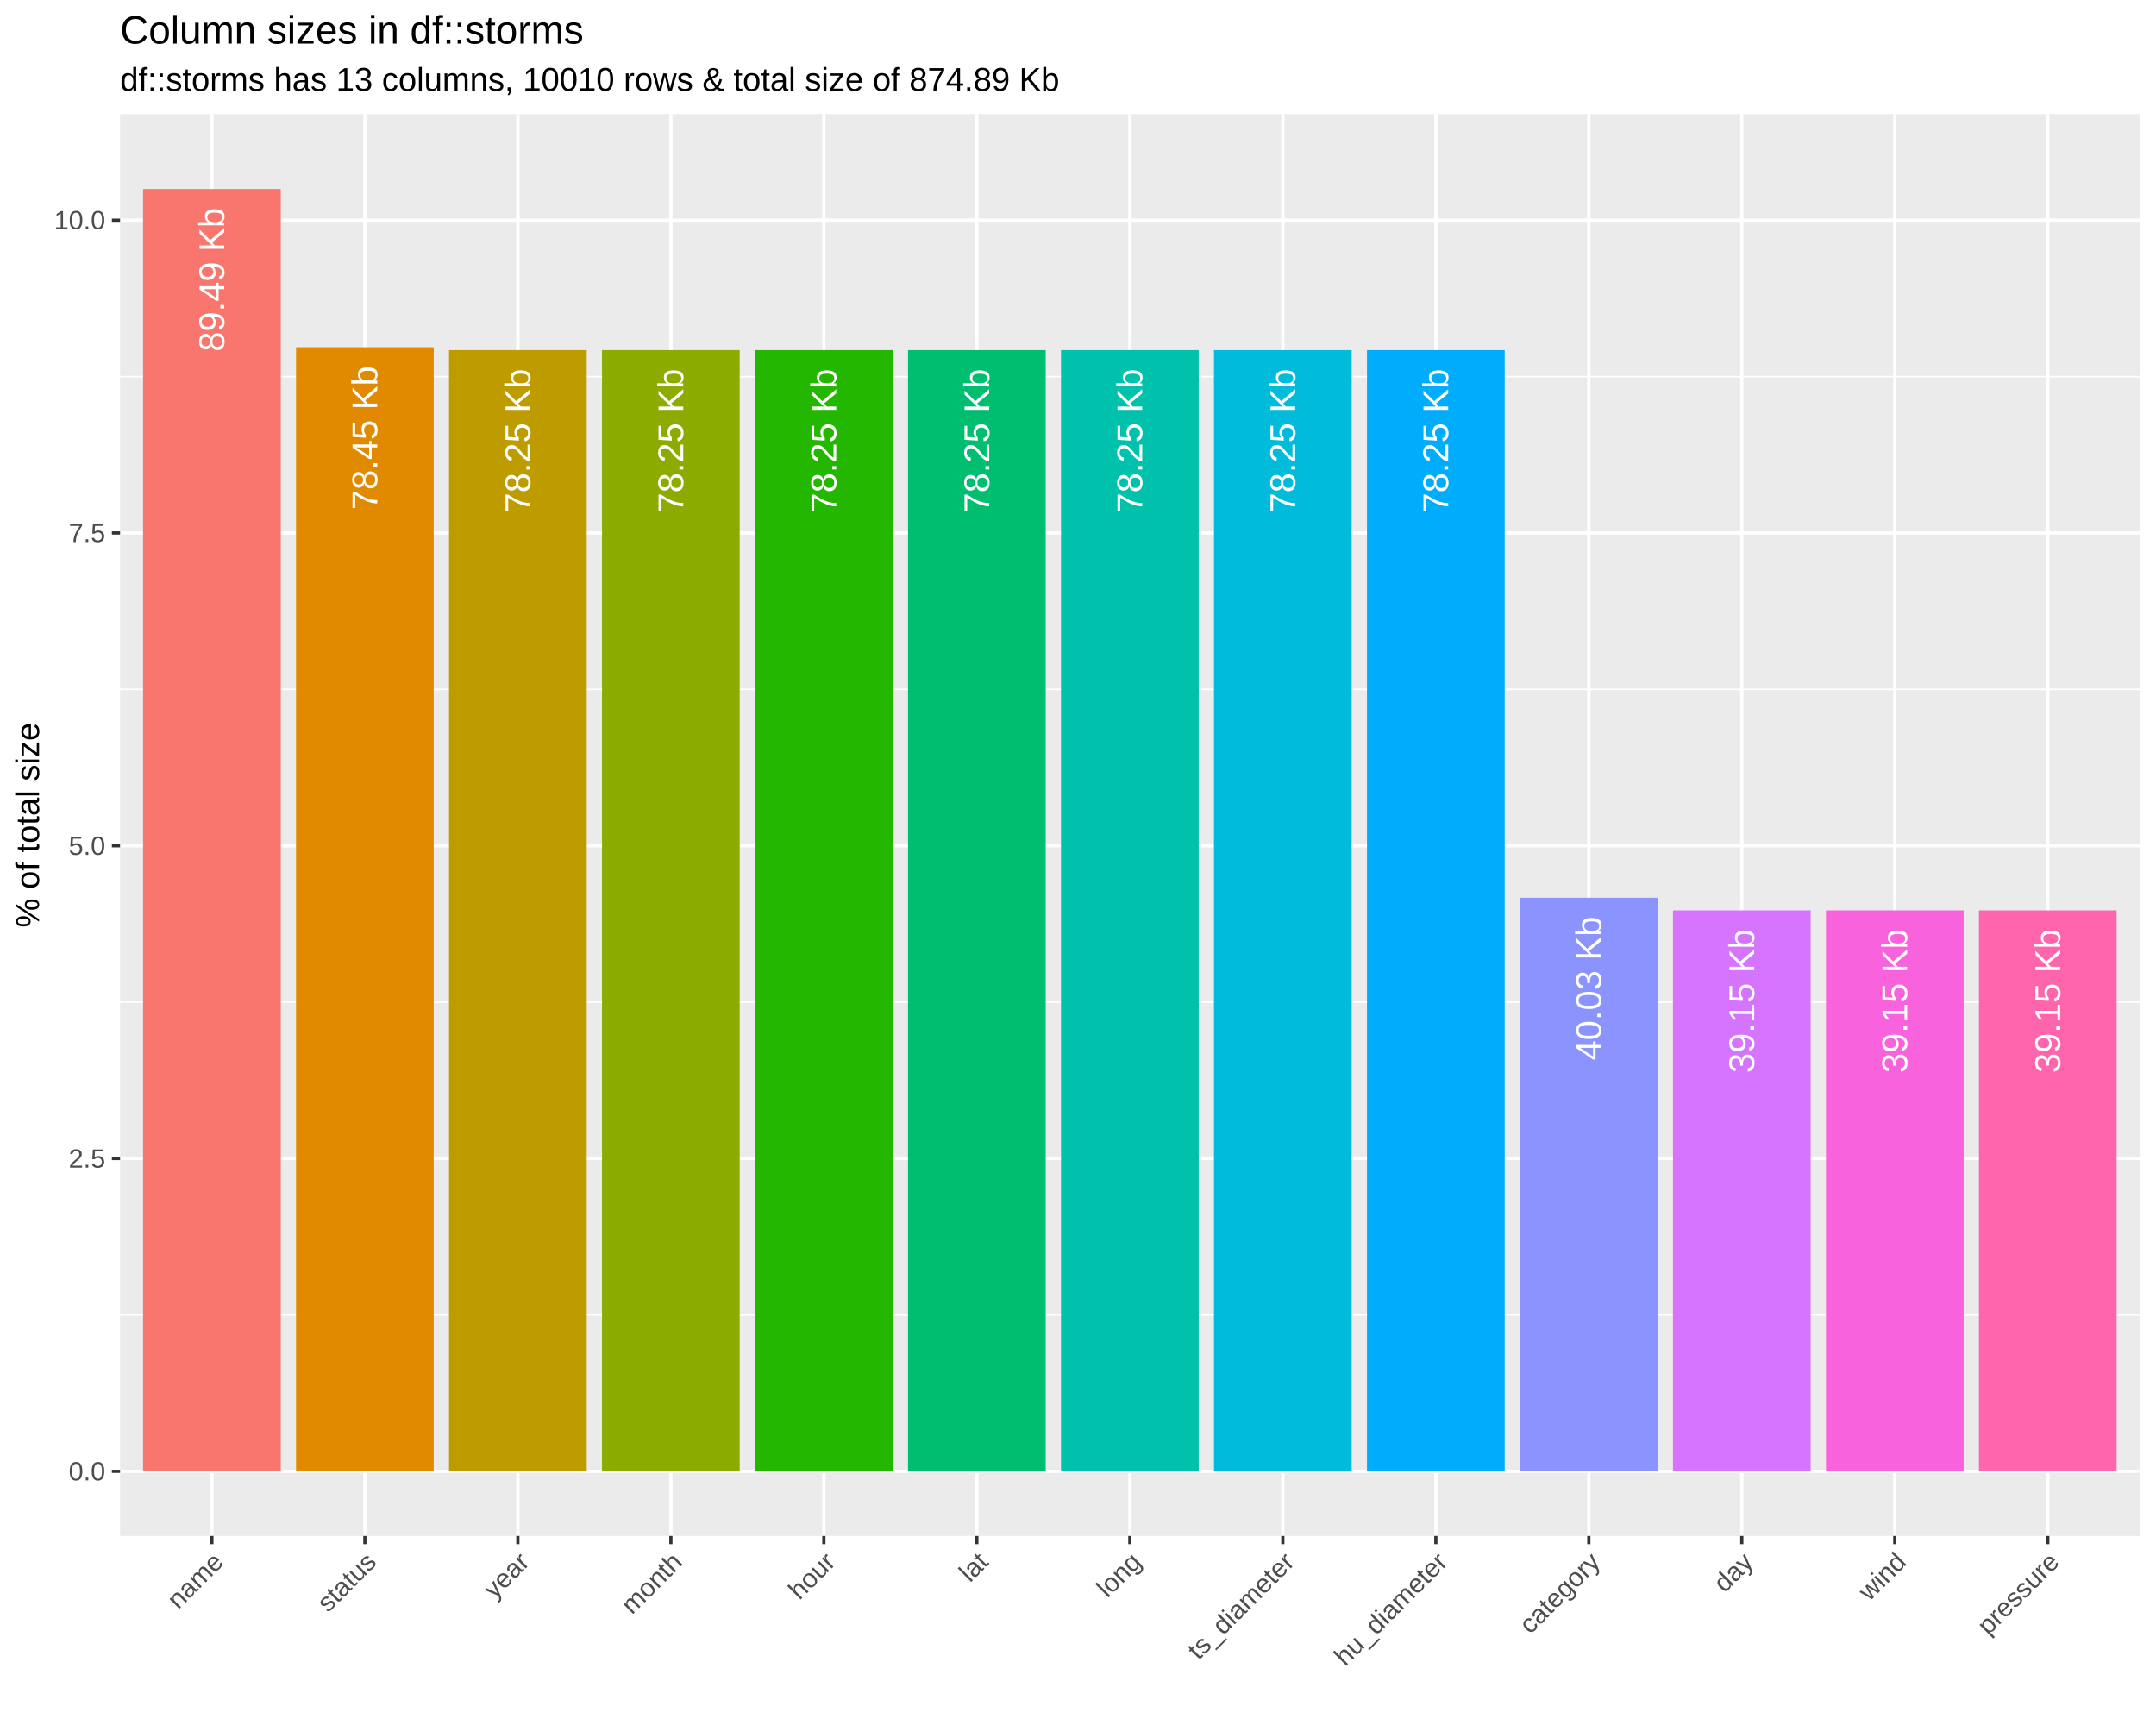
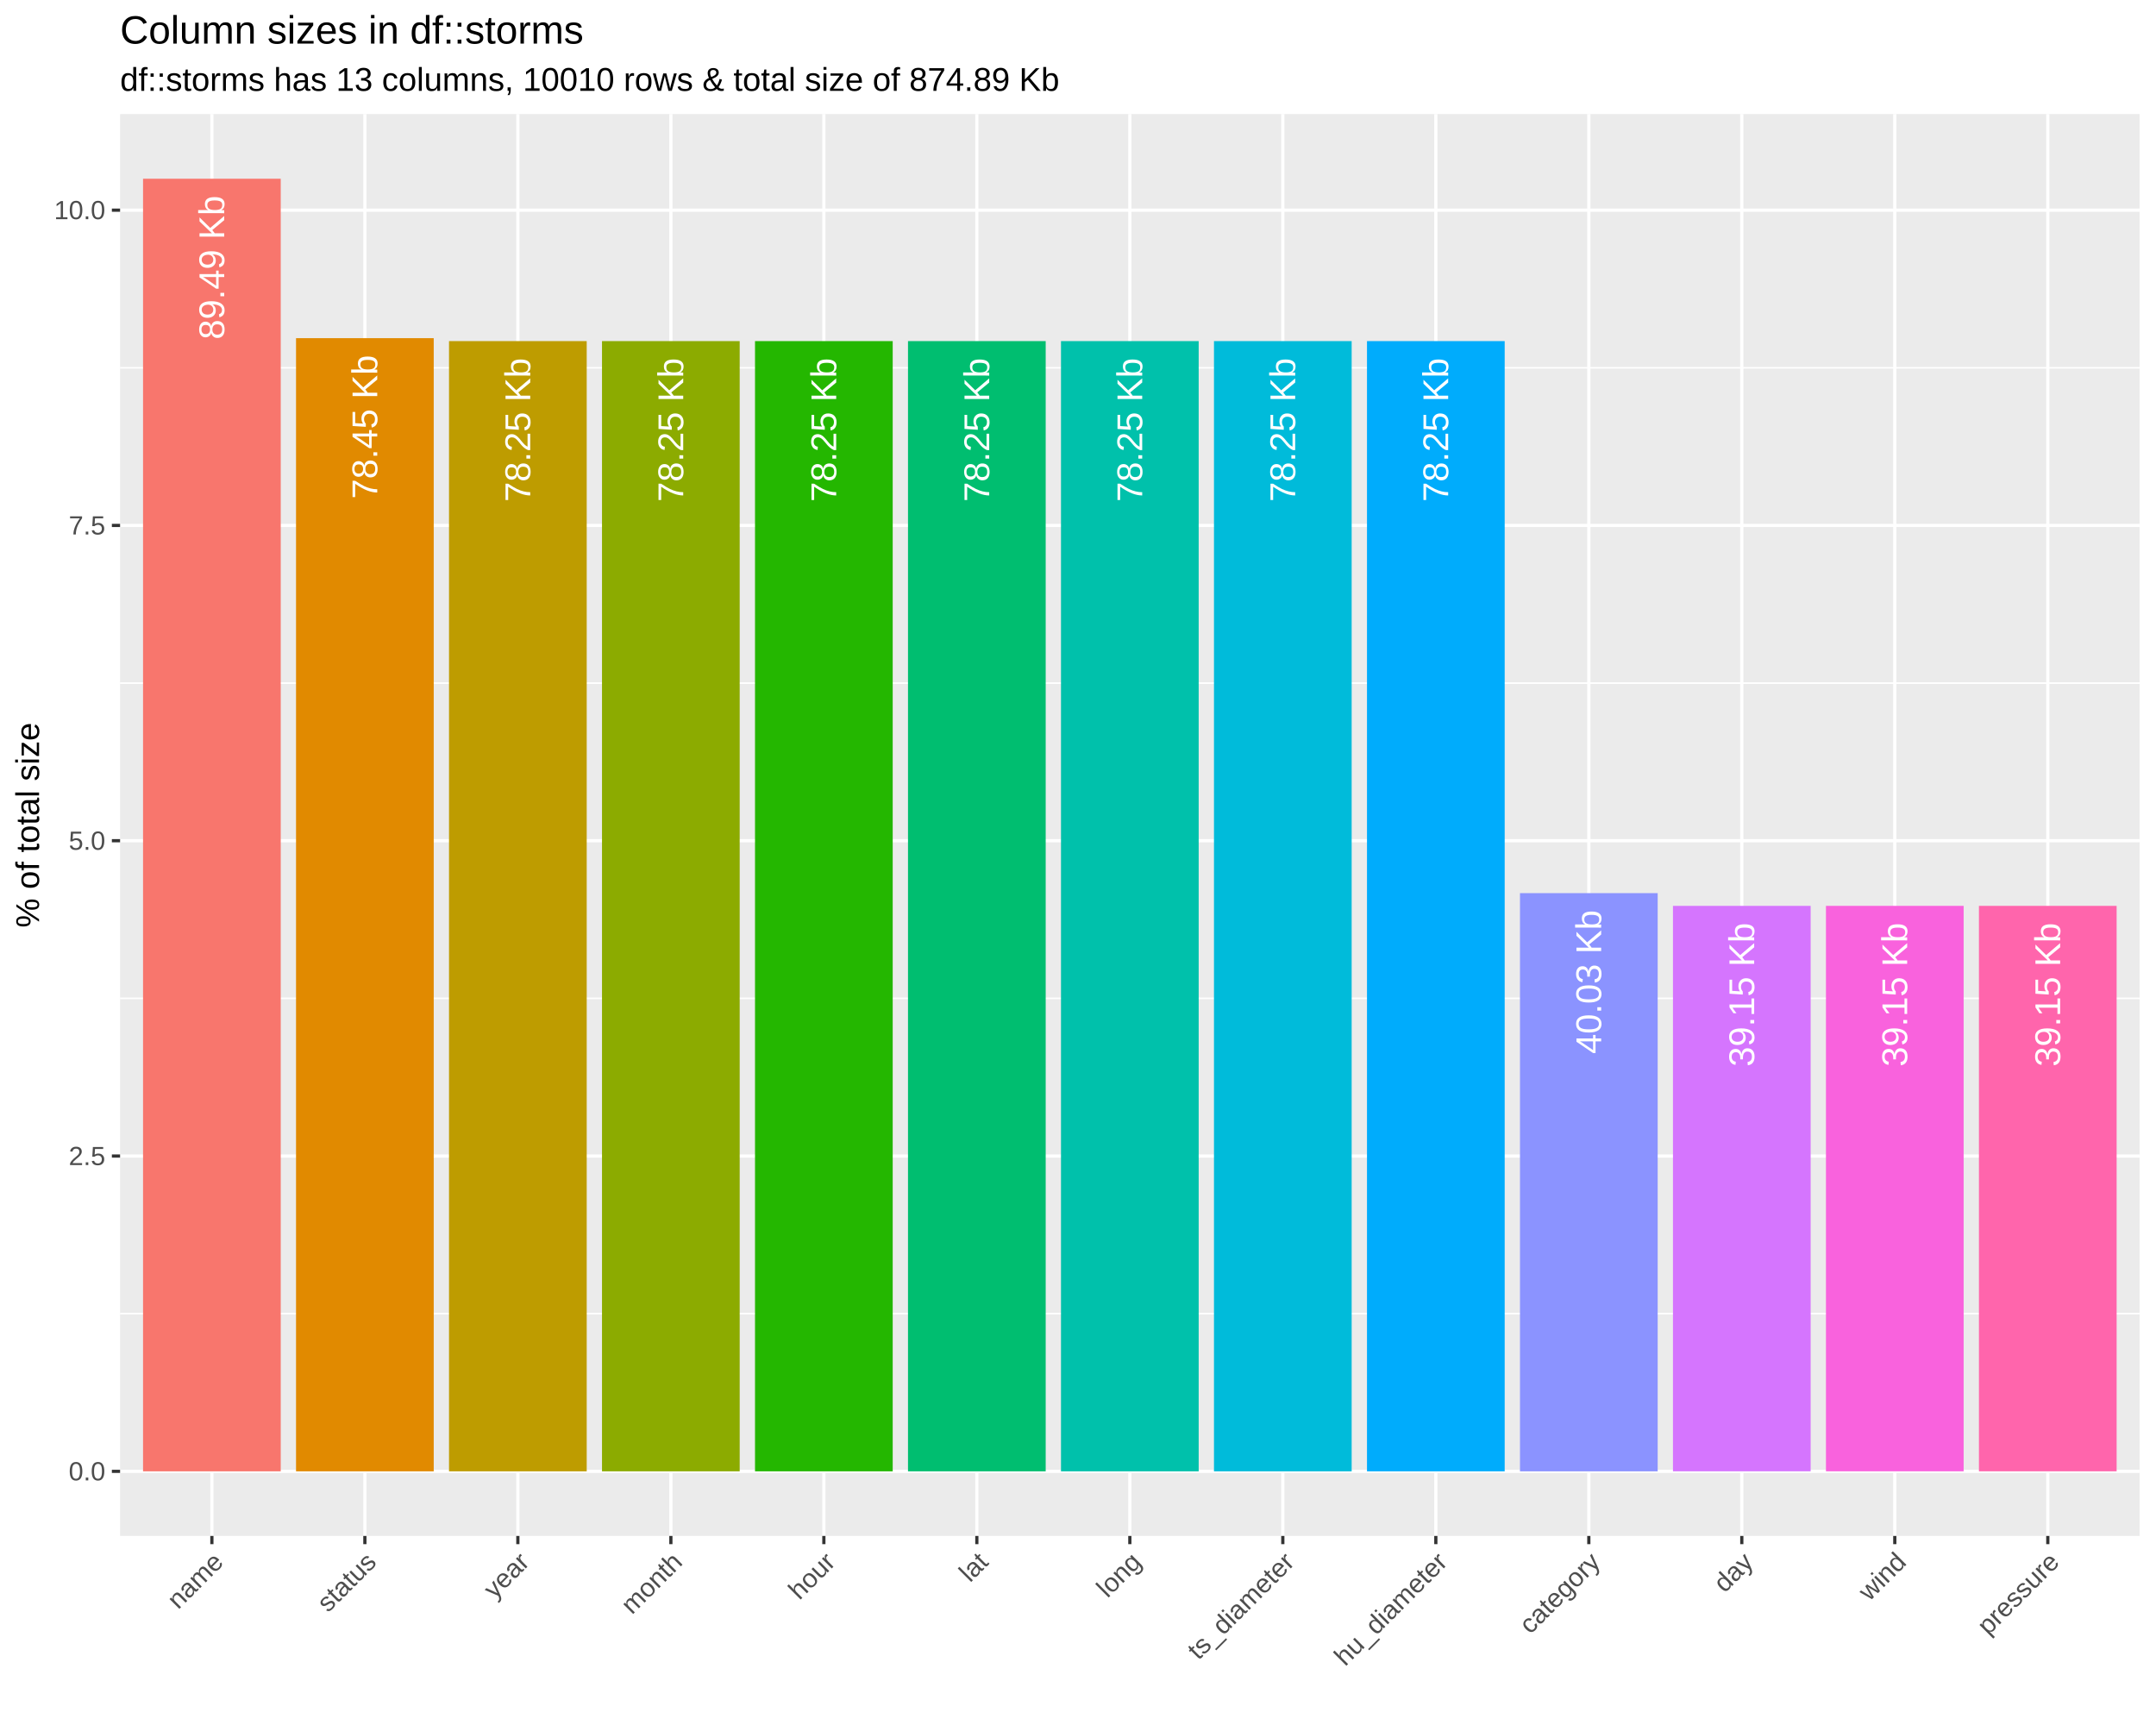
<svg xmlns="http://www.w3.org/2000/svg" viewBox="0 0 720.00 576.00">
  <defs>
    <style type="text/css">
    line, polyline, polygon, path, rect, circle {
      fill: none;
      stroke: #000000;
      stroke-linecap: round;
      stroke-linejoin: round;
      stroke-miterlimit: 10.00;
    }
  </style>
  </defs>
  <rect width="100%" height="100%" style="stroke: none; fill: #FFFFFF;" />
  <rect x="0.00" y="0.00" width="720.00" height="576.00" style="stroke-width: 1.07; stroke: #FFFFFF; fill: #FFFFFF;" />
  <defs>
    <clipPath id="cpNDAuMTB8NzE0LjUyfDUxMi44OHwzOC4wOQ==">
      <rect x="40.10" y="38.09" width="674.42" height="474.78" />
    </clipPath>
  </defs>
  <rect x="40.10" y="38.09" width="674.42" height="474.78" style="stroke-width: 1.07; stroke: none; fill: #EBEBEB;" clip-path="url(#cpNDAuMTB8NzE0LjUyfDUxMi44OHwzOC4wOQ==)" />
-   <polyline points="40.10,439.08 714.52,439.08 " style="stroke-width: 0.53; stroke: #FFFFFF; stroke-linecap: butt;" clip-path="url(#cpNDAuMTB8NzE0LjUyfDUxMi44OHwzOC4wOQ==)" />
-   <polyline points="40.10,334.63 714.52,334.63 " style="stroke-width: 0.53; stroke: #FFFFFF; stroke-linecap: butt;" clip-path="url(#cpNDAuMTB8NzE0LjUyfDUxMi44OHwzOC4wOQ==)" />
-   <polyline points="40.10,230.19 714.52,230.19 " style="stroke-width: 0.53; stroke: #FFFFFF; stroke-linecap: butt;" clip-path="url(#cpNDAuMTB8NzE0LjUyfDUxMi44OHwzOC4wOQ==)" />
-   <polyline points="40.10,125.75 714.52,125.75 " style="stroke-width: 0.53; stroke: #FFFFFF; stroke-linecap: butt;" clip-path="url(#cpNDAuMTB8NzE0LjUyfDUxMi44OHwzOC4wOQ==)" />
+   <polyline points="40.10,438.65 714.52,438.65 " style="stroke-width: 0.53; stroke: #FFFFFF; stroke-linecap: butt;" clip-path="url(#cpNDAuMTB8NzE0LjUyfDUxMi44OHwzOC4wOQ==)" />
+   <polyline points="40.10,333.37 714.52,333.37 " style="stroke-width: 0.53; stroke: #FFFFFF; stroke-linecap: butt;" clip-path="url(#cpNDAuMTB8NzE0LjUyfDUxMi44OHwzOC4wOQ==)" />
+   <polyline points="40.10,228.09 714.52,228.09 " style="stroke-width: 0.53; stroke: #FFFFFF; stroke-linecap: butt;" clip-path="url(#cpNDAuMTB8NzE0LjUyfDUxMi44OHwzOC4wOQ==)" />
+   <polyline points="40.10,122.81 714.52,122.81 " style="stroke-width: 0.53; stroke: #FFFFFF; stroke-linecap: butt;" clip-path="url(#cpNDAuMTB8NzE0LjUyfDUxMi44OHwzOC4wOQ==)" />
  <polyline points="40.10,491.30 714.52,491.30 " style="stroke-width: 1.07; stroke: #FFFFFF; stroke-linecap: butt;" clip-path="url(#cpNDAuMTB8NzE0LjUyfDUxMi44OHwzOC4wOQ==)" />
-   <polyline points="40.10,386.85 714.52,386.85 " style="stroke-width: 1.07; stroke: #FFFFFF; stroke-linecap: butt;" clip-path="url(#cpNDAuMTB8NzE0LjUyfDUxMi44OHwzOC4wOQ==)" />
-   <polyline points="40.10,282.41 714.52,282.41 " style="stroke-width: 1.07; stroke: #FFFFFF; stroke-linecap: butt;" clip-path="url(#cpNDAuMTB8NzE0LjUyfDUxMi44OHwzOC4wOQ==)" />
-   <polyline points="40.10,177.97 714.52,177.97 " style="stroke-width: 1.07; stroke: #FFFFFF; stroke-linecap: butt;" clip-path="url(#cpNDAuMTB8NzE0LjUyfDUxMi44OHwzOC4wOQ==)" />
-   <polyline points="40.10,73.53 714.52,73.53 " style="stroke-width: 1.07; stroke: #FFFFFF; stroke-linecap: butt;" clip-path="url(#cpNDAuMTB8NzE0LjUyfDUxMi44OHwzOC4wOQ==)" />
+   <polyline points="40.10,386.01 714.52,386.01 " style="stroke-width: 1.07; stroke: #FFFFFF; stroke-linecap: butt;" clip-path="url(#cpNDAuMTB8NzE0LjUyfDUxMi44OHwzOC4wOQ==)" />
+   <polyline points="40.10,280.73 714.52,280.73 " style="stroke-width: 1.07; stroke: #FFFFFF; stroke-linecap: butt;" clip-path="url(#cpNDAuMTB8NzE0LjUyfDUxMi44OHwzOC4wOQ==)" />
+   <polyline points="40.10,175.45 714.52,175.45 " style="stroke-width: 1.07; stroke: #FFFFFF; stroke-linecap: butt;" clip-path="url(#cpNDAuMTB8NzE0LjUyfDUxMi44OHwzOC4wOQ==)" />
+   <polyline points="40.10,70.17 714.52,70.17 " style="stroke-width: 1.07; stroke: #FFFFFF; stroke-linecap: butt;" clip-path="url(#cpNDAuMTB8NzE0LjUyfDUxMi44OHwzOC4wOQ==)" />
  <polyline points="70.76,512.88 70.76,38.09 " style="stroke-width: 1.07; stroke: #FFFFFF; stroke-linecap: butt;" clip-path="url(#cpNDAuMTB8NzE0LjUyfDUxMi44OHwzOC4wOQ==)" />
  <polyline points="121.85,512.88 121.85,38.09 " style="stroke-width: 1.07; stroke: #FFFFFF; stroke-linecap: butt;" clip-path="url(#cpNDAuMTB8NzE0LjUyfDUxMi44OHwzOC4wOQ==)" />
  <polyline points="172.94,512.88 172.94,38.09 " style="stroke-width: 1.07; stroke: #FFFFFF; stroke-linecap: butt;" clip-path="url(#cpNDAuMTB8NzE0LjUyfDUxMi44OHwzOC4wOQ==)" />
  <polyline points="224.04,512.88 224.04,38.09 " style="stroke-width: 1.07; stroke: #FFFFFF; stroke-linecap: butt;" clip-path="url(#cpNDAuMTB8NzE0LjUyfDUxMi44OHwzOC4wOQ==)" />
  <polyline points="275.13,512.88 275.13,38.09 " style="stroke-width: 1.07; stroke: #FFFFFF; stroke-linecap: butt;" clip-path="url(#cpNDAuMTB8NzE0LjUyfDUxMi44OHwzOC4wOQ==)" />
  <polyline points="326.22,512.88 326.22,38.09 " style="stroke-width: 1.07; stroke: #FFFFFF; stroke-linecap: butt;" clip-path="url(#cpNDAuMTB8NzE0LjUyfDUxMi44OHwzOC4wOQ==)" />
  <polyline points="377.31,512.88 377.31,38.09 " style="stroke-width: 1.07; stroke: #FFFFFF; stroke-linecap: butt;" clip-path="url(#cpNDAuMTB8NzE0LjUyfDUxMi44OHwzOC4wOQ==)" />
  <polyline points="428.40,512.88 428.40,38.09 " style="stroke-width: 1.07; stroke: #FFFFFF; stroke-linecap: butt;" clip-path="url(#cpNDAuMTB8NzE0LjUyfDUxMi44OHwzOC4wOQ==)" />
  <polyline points="479.50,512.88 479.50,38.09 " style="stroke-width: 1.07; stroke: #FFFFFF; stroke-linecap: butt;" clip-path="url(#cpNDAuMTB8NzE0LjUyfDUxMi44OHwzOC4wOQ==)" />
  <polyline points="530.59,512.88 530.59,38.09 " style="stroke-width: 1.07; stroke: #FFFFFF; stroke-linecap: butt;" clip-path="url(#cpNDAuMTB8NzE0LjUyfDUxMi44OHwzOC4wOQ==)" />
  <polyline points="581.68,512.88 581.68,38.09 " style="stroke-width: 1.07; stroke: #FFFFFF; stroke-linecap: butt;" clip-path="url(#cpNDAuMTB8NzE0LjUyfDUxMi44OHwzOC4wOQ==)" />
  <polyline points="632.77,512.88 632.77,38.09 " style="stroke-width: 1.07; stroke: #FFFFFF; stroke-linecap: butt;" clip-path="url(#cpNDAuMTB8NzE0LjUyfDUxMi44OHwzOC4wOQ==)" />
  <polyline points="683.87,512.88 683.87,38.09 " style="stroke-width: 1.07; stroke: #FFFFFF; stroke-linecap: butt;" clip-path="url(#cpNDAuMTB8NzE0LjUyfDUxMi44OHwzOC4wOQ==)" />
-   <rect x="47.77" y="63.12" width="45.98" height="428.17" style="stroke-width: 1.07; stroke: none; stroke-linecap: square; stroke-linejoin: miter; fill: #F8766D;" clip-path="url(#cpNDAuMTB8NzE0LjUyfDUxMi44OHwzOC4wOQ==)" />
-   <rect x="98.86" y="115.94" width="45.98" height="375.36" style="stroke-width: 1.07; stroke: none; stroke-linecap: square; stroke-linejoin: miter; fill: #E18A00;" clip-path="url(#cpNDAuMTB8NzE0LjUyfDUxMi44OHwzOC4wOQ==)" />
-   <rect x="149.95" y="116.91" width="45.98" height="374.38" style="stroke-width: 1.07; stroke: none; stroke-linecap: square; stroke-linejoin: miter; fill: #BE9C00;" clip-path="url(#cpNDAuMTB8NzE0LjUyfDUxMi44OHwzOC4wOQ==)" />
-   <rect x="201.04" y="116.91" width="45.98" height="374.38" style="stroke-width: 1.07; stroke: none; stroke-linecap: square; stroke-linejoin: miter; fill: #8CAB00;" clip-path="url(#cpNDAuMTB8NzE0LjUyfDUxMi44OHwzOC4wOQ==)" />
-   <rect x="252.14" y="116.91" width="45.98" height="374.38" style="stroke-width: 1.07; stroke: none; stroke-linecap: square; stroke-linejoin: miter; fill: #24B700;" clip-path="url(#cpNDAuMTB8NzE0LjUyfDUxMi44OHwzOC4wOQ==)" />
-   <rect x="303.23" y="116.91" width="45.98" height="374.38" style="stroke-width: 1.07; stroke: none; stroke-linecap: square; stroke-linejoin: miter; fill: #00BE70;" clip-path="url(#cpNDAuMTB8NzE0LjUyfDUxMi44OHwzOC4wOQ==)" />
-   <rect x="354.32" y="116.91" width="45.98" height="374.38" style="stroke-width: 1.07; stroke: none; stroke-linecap: square; stroke-linejoin: miter; fill: #00C1AB;" clip-path="url(#cpNDAuMTB8NzE0LjUyfDUxMi44OHwzOC4wOQ==)" />
-   <rect x="405.41" y="116.91" width="45.98" height="374.38" style="stroke-width: 1.07; stroke: none; stroke-linecap: square; stroke-linejoin: miter; fill: #00BBDA;" clip-path="url(#cpNDAuMTB8NzE0LjUyfDUxMi44OHwzOC4wOQ==)" />
-   <rect x="456.51" y="116.91" width="45.98" height="374.38" style="stroke-width: 1.07; stroke: none; stroke-linecap: square; stroke-linejoin: miter; fill: #00ACFC;" clip-path="url(#cpNDAuMTB8NzE0LjUyfDUxMi44OHwzOC4wOQ==)" />
-   <rect x="507.60" y="299.77" width="45.98" height="191.53" style="stroke-width: 1.07; stroke: none; stroke-linecap: square; stroke-linejoin: miter; fill: #8B93FF;" clip-path="url(#cpNDAuMTB8NzE0LjUyfDUxMi44OHwzOC4wOQ==)" />
-   <rect x="558.69" y="303.99" width="45.98" height="187.30" style="stroke-width: 1.07; stroke: none; stroke-linecap: square; stroke-linejoin: miter; fill: #D575FE;" clip-path="url(#cpNDAuMTB8NzE0LjUyfDUxMi44OHwzOC4wOQ==)" />
-   <rect x="609.78" y="303.99" width="45.98" height="187.30" style="stroke-width: 1.07; stroke: none; stroke-linecap: square; stroke-linejoin: miter; fill: #F962DD;" clip-path="url(#cpNDAuMTB8NzE0LjUyfDUxMi44OHwzOC4wOQ==)" />
-   <rect x="660.87" y="303.99" width="45.98" height="187.30" style="stroke-width: 1.07; stroke: none; stroke-linecap: square; stroke-linejoin: miter; fill: #FF65AC;" clip-path="url(#cpNDAuMTB8NzE0LjUyfDUxMi44OHwzOC4wOQ==)" />
+   <rect x="47.77" y="59.68" width="45.98" height="431.62" style="stroke-width: 1.07; stroke: none; stroke-linecap: square; stroke-linejoin: miter; fill: #F8766D;" clip-path="url(#cpNDAuMTB8NzE0LjUyfDUxMi44OHwzOC4wOQ==)" />
+   <rect x="98.86" y="112.92" width="45.98" height="378.38" style="stroke-width: 1.07; stroke: none; stroke-linecap: square; stroke-linejoin: miter; fill: #E18A00;" clip-path="url(#cpNDAuMTB8NzE0LjUyfDUxMi44OHwzOC4wOQ==)" />
+   <rect x="149.95" y="113.90" width="45.98" height="377.40" style="stroke-width: 1.07; stroke: none; stroke-linecap: square; stroke-linejoin: miter; fill: #BE9C00;" clip-path="url(#cpNDAuMTB8NzE0LjUyfDUxMi44OHwzOC4wOQ==)" />
+   <rect x="201.04" y="113.90" width="45.98" height="377.40" style="stroke-width: 1.07; stroke: none; stroke-linecap: square; stroke-linejoin: miter; fill: #8CAB00;" clip-path="url(#cpNDAuMTB8NzE0LjUyfDUxMi44OHwzOC4wOQ==)" />
+   <rect x="252.14" y="113.90" width="45.98" height="377.40" style="stroke-width: 1.07; stroke: none; stroke-linecap: square; stroke-linejoin: miter; fill: #24B700;" clip-path="url(#cpNDAuMTB8NzE0LjUyfDUxMi44OHwzOC4wOQ==)" />
+   <rect x="303.23" y="113.90" width="45.98" height="377.40" style="stroke-width: 1.07; stroke: none; stroke-linecap: square; stroke-linejoin: miter; fill: #00BE70;" clip-path="url(#cpNDAuMTB8NzE0LjUyfDUxMi44OHwzOC4wOQ==)" />
+   <rect x="354.32" y="113.90" width="45.98" height="377.40" style="stroke-width: 1.07; stroke: none; stroke-linecap: square; stroke-linejoin: miter; fill: #00C1AB;" clip-path="url(#cpNDAuMTB8NzE0LjUyfDUxMi44OHwzOC4wOQ==)" />
+   <rect x="405.41" y="113.90" width="45.98" height="377.40" style="stroke-width: 1.07; stroke: none; stroke-linecap: square; stroke-linejoin: miter; fill: #00BBDA;" clip-path="url(#cpNDAuMTB8NzE0LjUyfDUxMi44OHwzOC4wOQ==)" />
+   <rect x="456.51" y="113.90" width="45.98" height="377.40" style="stroke-width: 1.07; stroke: none; stroke-linecap: square; stroke-linejoin: miter; fill: #00ACFC;" clip-path="url(#cpNDAuMTB8NzE0LjUyfDUxMi44OHwzOC4wOQ==)" />
+   <rect x="507.60" y="298.23" width="45.98" height="193.07" style="stroke-width: 1.07; stroke: none; stroke-linecap: square; stroke-linejoin: miter; fill: #8B93FF;" clip-path="url(#cpNDAuMTB8NzE0LjUyfDUxMi44OHwzOC4wOQ==)" />
+   <rect x="558.69" y="302.48" width="45.98" height="188.81" style="stroke-width: 1.07; stroke: none; stroke-linecap: square; stroke-linejoin: miter; fill: #D575FE;" clip-path="url(#cpNDAuMTB8NzE0LjUyfDUxMi44OHwzOC4wOQ==)" />
+   <rect x="609.78" y="302.48" width="45.98" height="188.81" style="stroke-width: 1.07; stroke: none; stroke-linecap: square; stroke-linejoin: miter; fill: #F962DD;" clip-path="url(#cpNDAuMTB8NzE0LjUyfDUxMi44OHwzOC4wOQ==)" />
+   <rect x="660.87" y="302.48" width="45.98" height="188.81" style="stroke-width: 1.07; stroke: none; stroke-linecap: square; stroke-linejoin: miter; fill: #FF65AC;" clip-path="url(#cpNDAuMTB8NzE0LjUyfDUxMi44OHwzOC4wOQ==)" />
  <g clip-path="url(#cpNDAuMTB8NzE0LjUyfDUxMi44OHwzOC4wOQ==)">
-     <text transform="translate(74.88,117.42) rotate(-90)" style="font-size: 12.00px; fill: #FFFFFF; font-family: Liberation Sans;" textLength="48.02px" lengthAdjust="spacingAndGlyphs">89.49 Kb</text>
+     <text transform="translate(74.88,113.36) rotate(-90)" style="font-size: 12.00px; fill: #FFFFFF; font-family: Liberation Sans;" textLength="48.02px" lengthAdjust="spacingAndGlyphs">89.49 Kb</text>
  </g>
  <g clip-path="url(#cpNDAuMTB8NzE0LjUyfDUxMi44OHwzOC4wOQ==)">
-     <text transform="translate(125.98,170.24) rotate(-90)" style="font-size: 12.00px; fill: #FFFFFF; font-family: Liberation Sans;" textLength="48.02px" lengthAdjust="spacingAndGlyphs">78.45 Kb</text>
+     <text transform="translate(125.98,166.60) rotate(-90)" style="font-size: 12.00px; fill: #FFFFFF; font-family: Liberation Sans;" textLength="48.02px" lengthAdjust="spacingAndGlyphs">78.45 Kb</text>
  </g>
  <g clip-path="url(#cpNDAuMTB8NzE0LjUyfDUxMi44OHwzOC4wOQ==)">
-     <text transform="translate(177.07,171.21) rotate(-90)" style="font-size: 12.00px; fill: #FFFFFF; font-family: Liberation Sans;" textLength="48.02px" lengthAdjust="spacingAndGlyphs">78.25 Kb</text>
+     <text transform="translate(177.07,167.58) rotate(-90)" style="font-size: 12.00px; fill: #FFFFFF; font-family: Liberation Sans;" textLength="48.02px" lengthAdjust="spacingAndGlyphs">78.25 Kb</text>
  </g>
  <g clip-path="url(#cpNDAuMTB8NzE0LjUyfDUxMi44OHwzOC4wOQ==)">
-     <text transform="translate(228.16,171.21) rotate(-90)" style="font-size: 12.00px; fill: #FFFFFF; font-family: Liberation Sans;" textLength="48.02px" lengthAdjust="spacingAndGlyphs">78.25 Kb</text>
+     <text transform="translate(228.16,167.58) rotate(-90)" style="font-size: 12.00px; fill: #FFFFFF; font-family: Liberation Sans;" textLength="48.02px" lengthAdjust="spacingAndGlyphs">78.25 Kb</text>
  </g>
  <g clip-path="url(#cpNDAuMTB8NzE0LjUyfDUxMi44OHwzOC4wOQ==)">
-     <text transform="translate(279.25,171.21) rotate(-90)" style="font-size: 12.00px; fill: #FFFFFF; font-family: Liberation Sans;" textLength="48.02px" lengthAdjust="spacingAndGlyphs">78.25 Kb</text>
+     <text transform="translate(279.25,167.58) rotate(-90)" style="font-size: 12.00px; fill: #FFFFFF; font-family: Liberation Sans;" textLength="48.02px" lengthAdjust="spacingAndGlyphs">78.25 Kb</text>
  </g>
  <g clip-path="url(#cpNDAuMTB8NzE0LjUyfDUxMi44OHwzOC4wOQ==)">
-     <text transform="translate(330.35,171.21) rotate(-90)" style="font-size: 12.00px; fill: #FFFFFF; font-family: Liberation Sans;" textLength="48.02px" lengthAdjust="spacingAndGlyphs">78.25 Kb</text>
+     <text transform="translate(330.35,167.58) rotate(-90)" style="font-size: 12.00px; fill: #FFFFFF; font-family: Liberation Sans;" textLength="48.02px" lengthAdjust="spacingAndGlyphs">78.25 Kb</text>
  </g>
  <g clip-path="url(#cpNDAuMTB8NzE0LjUyfDUxMi44OHwzOC4wOQ==)">
-     <text transform="translate(381.44,171.21) rotate(-90)" style="font-size: 12.00px; fill: #FFFFFF; font-family: Liberation Sans;" textLength="48.02px" lengthAdjust="spacingAndGlyphs">78.25 Kb</text>
+     <text transform="translate(381.44,167.58) rotate(-90)" style="font-size: 12.00px; fill: #FFFFFF; font-family: Liberation Sans;" textLength="48.02px" lengthAdjust="spacingAndGlyphs">78.25 Kb</text>
  </g>
  <g clip-path="url(#cpNDAuMTB8NzE0LjUyfDUxMi44OHwzOC4wOQ==)">
-     <text transform="translate(432.53,171.21) rotate(-90)" style="font-size: 12.00px; fill: #FFFFFF; font-family: Liberation Sans;" textLength="48.02px" lengthAdjust="spacingAndGlyphs">78.25 Kb</text>
+     <text transform="translate(432.53,167.58) rotate(-90)" style="font-size: 12.00px; fill: #FFFFFF; font-family: Liberation Sans;" textLength="48.02px" lengthAdjust="spacingAndGlyphs">78.25 Kb</text>
  </g>
  <g clip-path="url(#cpNDAuMTB8NzE0LjUyfDUxMi44OHwzOC4wOQ==)">
-     <text transform="translate(483.62,171.21) rotate(-90)" style="font-size: 12.00px; fill: #FFFFFF; font-family: Liberation Sans;" textLength="48.02px" lengthAdjust="spacingAndGlyphs">78.25 Kb</text>
+     <text transform="translate(483.62,167.58) rotate(-90)" style="font-size: 12.00px; fill: #FFFFFF; font-family: Liberation Sans;" textLength="48.02px" lengthAdjust="spacingAndGlyphs">78.25 Kb</text>
  </g>
  <g clip-path="url(#cpNDAuMTB8NzE0LjUyfDUxMi44OHwzOC4wOQ==)">
-     <text transform="translate(534.71,354.07) rotate(-90)" style="font-size: 12.00px; fill: #FFFFFF; font-family: Liberation Sans;" textLength="48.02px" lengthAdjust="spacingAndGlyphs">40.03 Kb</text>
+     <text transform="translate(534.71,351.91) rotate(-90)" style="font-size: 12.00px; fill: #FFFFFF; font-family: Liberation Sans;" textLength="48.02px" lengthAdjust="spacingAndGlyphs">40.03 Kb</text>
  </g>
  <g clip-path="url(#cpNDAuMTB8NzE0LjUyfDUxMi44OHwzOC4wOQ==)">
-     <text transform="translate(585.81,358.29) rotate(-90)" style="font-size: 12.00px; fill: #FFFFFF; font-family: Liberation Sans;" textLength="48.02px" lengthAdjust="spacingAndGlyphs">39.15 Kb</text>
+     <text transform="translate(585.81,356.17) rotate(-90)" style="font-size: 12.00px; fill: #FFFFFF; font-family: Liberation Sans;" textLength="48.02px" lengthAdjust="spacingAndGlyphs">39.15 Kb</text>
  </g>
  <g clip-path="url(#cpNDAuMTB8NzE0LjUyfDUxMi44OHwzOC4wOQ==)">
-     <text transform="translate(636.90,358.29) rotate(-90)" style="font-size: 12.00px; fill: #FFFFFF; font-family: Liberation Sans;" textLength="48.02px" lengthAdjust="spacingAndGlyphs">39.15 Kb</text>
+     <text transform="translate(636.90,356.17) rotate(-90)" style="font-size: 12.00px; fill: #FFFFFF; font-family: Liberation Sans;" textLength="48.02px" lengthAdjust="spacingAndGlyphs">39.15 Kb</text>
  </g>
  <g clip-path="url(#cpNDAuMTB8NzE0LjUyfDUxMi44OHwzOC4wOQ==)">
-     <text transform="translate(687.99,358.29) rotate(-90)" style="font-size: 12.00px; fill: #FFFFFF; font-family: Liberation Sans;" textLength="48.02px" lengthAdjust="spacingAndGlyphs">39.15 Kb</text>
+     <text transform="translate(687.99,356.17) rotate(-90)" style="font-size: 12.00px; fill: #FFFFFF; font-family: Liberation Sans;" textLength="48.02px" lengthAdjust="spacingAndGlyphs">39.15 Kb</text>
  </g>
  <defs>
    <clipPath id="cpMC4wMHw3MjAuMDB8NTc2LjAwfDAuMDA=">
      <rect x="0.00" y="0.00" width="720.00" height="576.00" />
    </clipPath>
  </defs>
  <g clip-path="url(#cpMC4wMHw3MjAuMDB8NTc2LjAwfDAuMDA=)">
    <text x="22.95" y="494.32" style="font-size: 8.80px; fill: #4D4D4D; font-family: Liberation Sans;" textLength="12.22px" lengthAdjust="spacingAndGlyphs">0.0</text>
  </g>
  <g clip-path="url(#cpMC4wMHw3MjAuMDB8NTc2LjAwfDAuMDA=)">
-     <text x="22.95" y="389.88" style="font-size: 8.80px; fill: #4D4D4D; font-family: Liberation Sans;" textLength="12.22px" lengthAdjust="spacingAndGlyphs">2.5</text>
+     <text x="22.95" y="389.04" style="font-size: 8.80px; fill: #4D4D4D; font-family: Liberation Sans;" textLength="12.22px" lengthAdjust="spacingAndGlyphs">2.5</text>
  </g>
  <g clip-path="url(#cpMC4wMHw3MjAuMDB8NTc2LjAwfDAuMDA=)">
-     <text x="22.95" y="285.44" style="font-size: 8.80px; fill: #4D4D4D; font-family: Liberation Sans;" textLength="12.22px" lengthAdjust="spacingAndGlyphs">5.0</text>
+     <text x="22.95" y="283.75" style="font-size: 8.80px; fill: #4D4D4D; font-family: Liberation Sans;" textLength="12.22px" lengthAdjust="spacingAndGlyphs">5.0</text>
  </g>
  <g clip-path="url(#cpMC4wMHw3MjAuMDB8NTc2LjAwfDAuMDA=)">
-     <text x="22.95" y="181.00" style="font-size: 8.80px; fill: #4D4D4D; font-family: Liberation Sans;" textLength="12.22px" lengthAdjust="spacingAndGlyphs">7.5</text>
+     <text x="22.95" y="178.47" style="font-size: 8.80px; fill: #4D4D4D; font-family: Liberation Sans;" textLength="12.22px" lengthAdjust="spacingAndGlyphs">7.5</text>
  </g>
  <g clip-path="url(#cpMC4wMHw3MjAuMDB8NTc2LjAwfDAuMDA=)">
-     <text x="18.06" y="76.55" style="font-size: 8.80px; fill: #4D4D4D; font-family: Liberation Sans;" textLength="17.11px" lengthAdjust="spacingAndGlyphs">10.0</text>
+     <text x="18.06" y="73.19" style="font-size: 8.80px; fill: #4D4D4D; font-family: Liberation Sans;" textLength="17.11px" lengthAdjust="spacingAndGlyphs">10.0</text>
  </g>
  <polyline points="37.36,491.30 40.10,491.30 " style="stroke-width: 1.07; stroke: #333333; stroke-linecap: butt;" clip-path="url(#cpMC4wMHw3MjAuMDB8NTc2LjAwfDAuMDA=)" />
-   <polyline points="37.36,386.85 40.10,386.85 " style="stroke-width: 1.07; stroke: #333333; stroke-linecap: butt;" clip-path="url(#cpMC4wMHw3MjAuMDB8NTc2LjAwfDAuMDA=)" />
-   <polyline points="37.36,282.41 40.10,282.41 " style="stroke-width: 1.07; stroke: #333333; stroke-linecap: butt;" clip-path="url(#cpMC4wMHw3MjAuMDB8NTc2LjAwfDAuMDA=)" />
-   <polyline points="37.36,177.97 40.10,177.97 " style="stroke-width: 1.07; stroke: #333333; stroke-linecap: butt;" clip-path="url(#cpMC4wMHw3MjAuMDB8NTc2LjAwfDAuMDA=)" />
-   <polyline points="37.36,73.53 40.10,73.53 " style="stroke-width: 1.07; stroke: #333333; stroke-linecap: butt;" clip-path="url(#cpMC4wMHw3MjAuMDB8NTc2LjAwfDAuMDA=)" />
+   <polyline points="37.36,386.01 40.10,386.01 " style="stroke-width: 1.07; stroke: #333333; stroke-linecap: butt;" clip-path="url(#cpMC4wMHw3MjAuMDB8NTc2LjAwfDAuMDA=)" />
+   <polyline points="37.36,280.73 40.10,280.73 " style="stroke-width: 1.07; stroke: #333333; stroke-linecap: butt;" clip-path="url(#cpMC4wMHw3MjAuMDB8NTc2LjAwfDAuMDA=)" />
+   <polyline points="37.36,175.45 40.10,175.45 " style="stroke-width: 1.07; stroke: #333333; stroke-linecap: butt;" clip-path="url(#cpMC4wMHw3MjAuMDB8NTc2LjAwfDAuMDA=)" />
+   <polyline points="37.36,70.17 40.10,70.17 " style="stroke-width: 1.07; stroke: #333333; stroke-linecap: butt;" clip-path="url(#cpMC4wMHw3MjAuMDB8NTc2LjAwfDAuMDA=)" />
  <polyline points="70.76,515.62 70.76,512.88 " style="stroke-width: 1.07; stroke: #333333; stroke-linecap: butt;" clip-path="url(#cpMC4wMHw3MjAuMDB8NTc2LjAwfDAuMDA=)" />
  <polyline points="121.85,515.62 121.85,512.88 " style="stroke-width: 1.07; stroke: #333333; stroke-linecap: butt;" clip-path="url(#cpMC4wMHw3MjAuMDB8NTc2LjAwfDAuMDA=)" />
  <polyline points="172.94,515.62 172.94,512.88 " style="stroke-width: 1.07; stroke: #333333; stroke-linecap: butt;" clip-path="url(#cpMC4wMHw3MjAuMDB8NTc2LjAwfDAuMDA=)" />
  <polyline points="224.04,515.62 224.04,512.88 " style="stroke-width: 1.07; stroke: #333333; stroke-linecap: butt;" clip-path="url(#cpMC4wMHw3MjAuMDB8NTc2LjAwfDAuMDA=)" />
  <polyline points="275.13,515.62 275.13,512.88 " style="stroke-width: 1.07; stroke: #333333; stroke-linecap: butt;" clip-path="url(#cpMC4wMHw3MjAuMDB8NTc2LjAwfDAuMDA=)" />
  <polyline points="326.22,515.62 326.22,512.88 " style="stroke-width: 1.07; stroke: #333333; stroke-linecap: butt;" clip-path="url(#cpMC4wMHw3MjAuMDB8NTc2LjAwfDAuMDA=)" />
  <polyline points="377.31,515.62 377.31,512.88 " style="stroke-width: 1.07; stroke: #333333; stroke-linecap: butt;" clip-path="url(#cpMC4wMHw3MjAuMDB8NTc2LjAwfDAuMDA=)" />
  <polyline points="428.40,515.62 428.40,512.88 " style="stroke-width: 1.07; stroke: #333333; stroke-linecap: butt;" clip-path="url(#cpMC4wMHw3MjAuMDB8NTc2LjAwfDAuMDA=)" />
  <polyline points="479.50,515.62 479.50,512.88 " style="stroke-width: 1.07; stroke: #333333; stroke-linecap: butt;" clip-path="url(#cpMC4wMHw3MjAuMDB8NTc2LjAwfDAuMDA=)" />
  <polyline points="530.59,515.62 530.59,512.88 " style="stroke-width: 1.07; stroke: #333333; stroke-linecap: butt;" clip-path="url(#cpMC4wMHw3MjAuMDB8NTc2LjAwfDAuMDA=)" />
  <polyline points="581.68,515.62 581.68,512.88 " style="stroke-width: 1.07; stroke: #333333; stroke-linecap: butt;" clip-path="url(#cpMC4wMHw3MjAuMDB8NTc2LjAwfDAuMDA=)" />
  <polyline points="632.77,515.62 632.77,512.88 " style="stroke-width: 1.07; stroke: #333333; stroke-linecap: butt;" clip-path="url(#cpMC4wMHw3MjAuMDB8NTc2LjAwfDAuMDA=)" />
  <polyline points="683.87,515.62 683.87,512.88 " style="stroke-width: 1.07; stroke: #333333; stroke-linecap: butt;" clip-path="url(#cpMC4wMHw3MjAuMDB8NTc2LjAwfDAuMDA=)" />
  <g clip-path="url(#cpMC4wMHw3MjAuMDB8NTc2LjAwfDAuMDA=)">
    <text transform="translate(59.48,537.64) rotate(-45)" style="font-size: 8.80px; fill: #4D4D4D; font-family: Liberation Sans;" textLength="22.00px" lengthAdjust="spacingAndGlyphs">name</text>
  </g>
  <g clip-path="url(#cpMC4wMHw3MjAuMDB8NTc2LjAwfDAuMDA=)">
    <text transform="translate(109.53,538.68) rotate(-45)" style="font-size: 8.80px; fill: #4D4D4D; font-family: Liberation Sans;" textLength="23.47px" lengthAdjust="spacingAndGlyphs">status</text>
  </g>
  <g clip-path="url(#cpMC4wMHw3MjAuMDB8NTc2LjAwfDAuMDA=)">
    <text transform="translate(165.12,534.18) rotate(-45)" style="font-size: 8.80px; fill: #4D4D4D; font-family: Liberation Sans;" textLength="17.11px" lengthAdjust="spacingAndGlyphs">year</text>
  </g>
  <g clip-path="url(#cpMC4wMHw3MjAuMDB8NTc2LjAwfDAuMDA=)">
    <text transform="translate(211.03,539.36) rotate(-45)" style="font-size: 8.80px; fill: #4D4D4D; font-family: Liberation Sans;" textLength="24.44px" lengthAdjust="spacingAndGlyphs">month</text>
  </g>
  <g clip-path="url(#cpMC4wMHw3MjAuMDB8NTc2LjAwfDAuMDA=)">
    <text transform="translate(266.96,534.53) rotate(-45)" style="font-size: 8.80px; fill: #4D4D4D; font-family: Liberation Sans;" textLength="17.59px" lengthAdjust="spacingAndGlyphs">hour</text>
  </g>
  <g clip-path="url(#cpMC4wMHw3MjAuMDB8NTc2LjAwfDAuMDA=)">
    <text transform="translate(323.93,528.65) rotate(-45)" style="font-size: 8.80px; fill: #4D4D4D; font-family: Liberation Sans;" textLength="9.28px" lengthAdjust="spacingAndGlyphs">lat</text>
  </g>
  <g clip-path="url(#cpMC4wMHw3MjAuMDB8NTc2LjAwfDAuMDA=)">
    <text transform="translate(369.83,533.84) rotate(-45)" style="font-size: 8.80px; fill: #4D4D4D; font-family: Liberation Sans;" textLength="16.62px" lengthAdjust="spacingAndGlyphs">long</text>
  </g>
  <g clip-path="url(#cpMC4wMHw3MjAuMDB8NTc2LjAwfDAuMDA=)">
    <text transform="translate(400.20,554.57) rotate(-45)" style="font-size: 8.80px; fill: #4D4D4D; font-family: Liberation Sans;" textLength="45.94px" lengthAdjust="spacingAndGlyphs">ts_diameter</text>
  </g>
  <g clip-path="url(#cpMC4wMHw3MjAuMDB8NTc2LjAwfDAuMDA=)">
    <text transform="translate(449.21,556.64) rotate(-45)" style="font-size: 8.80px; fill: #4D4D4D; font-family: Liberation Sans;" textLength="48.88px" lengthAdjust="spacingAndGlyphs">hu_diameter</text>
  </g>
  <g clip-path="url(#cpMC4wMHw3MjAuMDB8NTc2LjAwfDAuMDA=)">
    <text transform="translate(511.01,545.94) rotate(-45)" style="font-size: 8.80px; fill: #4D4D4D; font-family: Liberation Sans;" textLength="33.73px" lengthAdjust="spacingAndGlyphs">category</text>
  </g>
  <g clip-path="url(#cpMC4wMHw3MjAuMDB8NTc2LjAwfDAuMDA=)">
    <text transform="translate(575.92,532.12) rotate(-45)" style="font-size: 8.80px; fill: #4D4D4D; font-family: Liberation Sans;" textLength="14.19px" lengthAdjust="spacingAndGlyphs">day</text>
  </g>
  <g clip-path="url(#cpMC4wMHw3MjAuMDB8NTc2LjAwfDAuMDA=)">
    <text transform="translate(624.25,534.88) rotate(-45)" style="font-size: 8.80px; fill: #4D4D4D; font-family: Liberation Sans;" textLength="18.09px" lengthAdjust="spacingAndGlyphs">wind</text>
  </g>
  <g clip-path="url(#cpMC4wMHw3MjAuMDB8NTc2LjAwfDAuMDA=)">
    <text transform="translate(663.94,546.28) rotate(-45)" style="font-size: 8.80px; fill: #4D4D4D; font-family: Liberation Sans;" textLength="34.22px" lengthAdjust="spacingAndGlyphs">pressure</text>
  </g>
  <g clip-path="url(#cpMC4wMHw3MjAuMDB8NTc2LjAwfDAuMDA=)">
    <text transform="translate(13.04,309.75) rotate(-90)" style="font-size: 11.00px; font-family: Liberation Sans;" textLength="68.53px" lengthAdjust="spacingAndGlyphs">% of total size</text>
  </g>
  <g clip-path="url(#cpMC4wMHw3MjAuMDB8NTc2LjAwfDAuMDA=)">
    <text x="40.10" y="30.33" style="font-size: 11.00px; font-family: Liberation Sans;" textLength="313.94px" lengthAdjust="spacingAndGlyphs">df::storms has 13 columns, 10010 rows &amp; total size of 874.89 Kb</text>
  </g>
  <g clip-path="url(#cpMC4wMHw3MjAuMDB8NTc2LjAwfDAuMDA=)">
    <text x="40.10" y="14.56" style="font-size: 13.20px; font-family: Liberation Sans;" textLength="154.56px" lengthAdjust="spacingAndGlyphs">Column sizes in df::storms</text>
  </g>
</svg>
